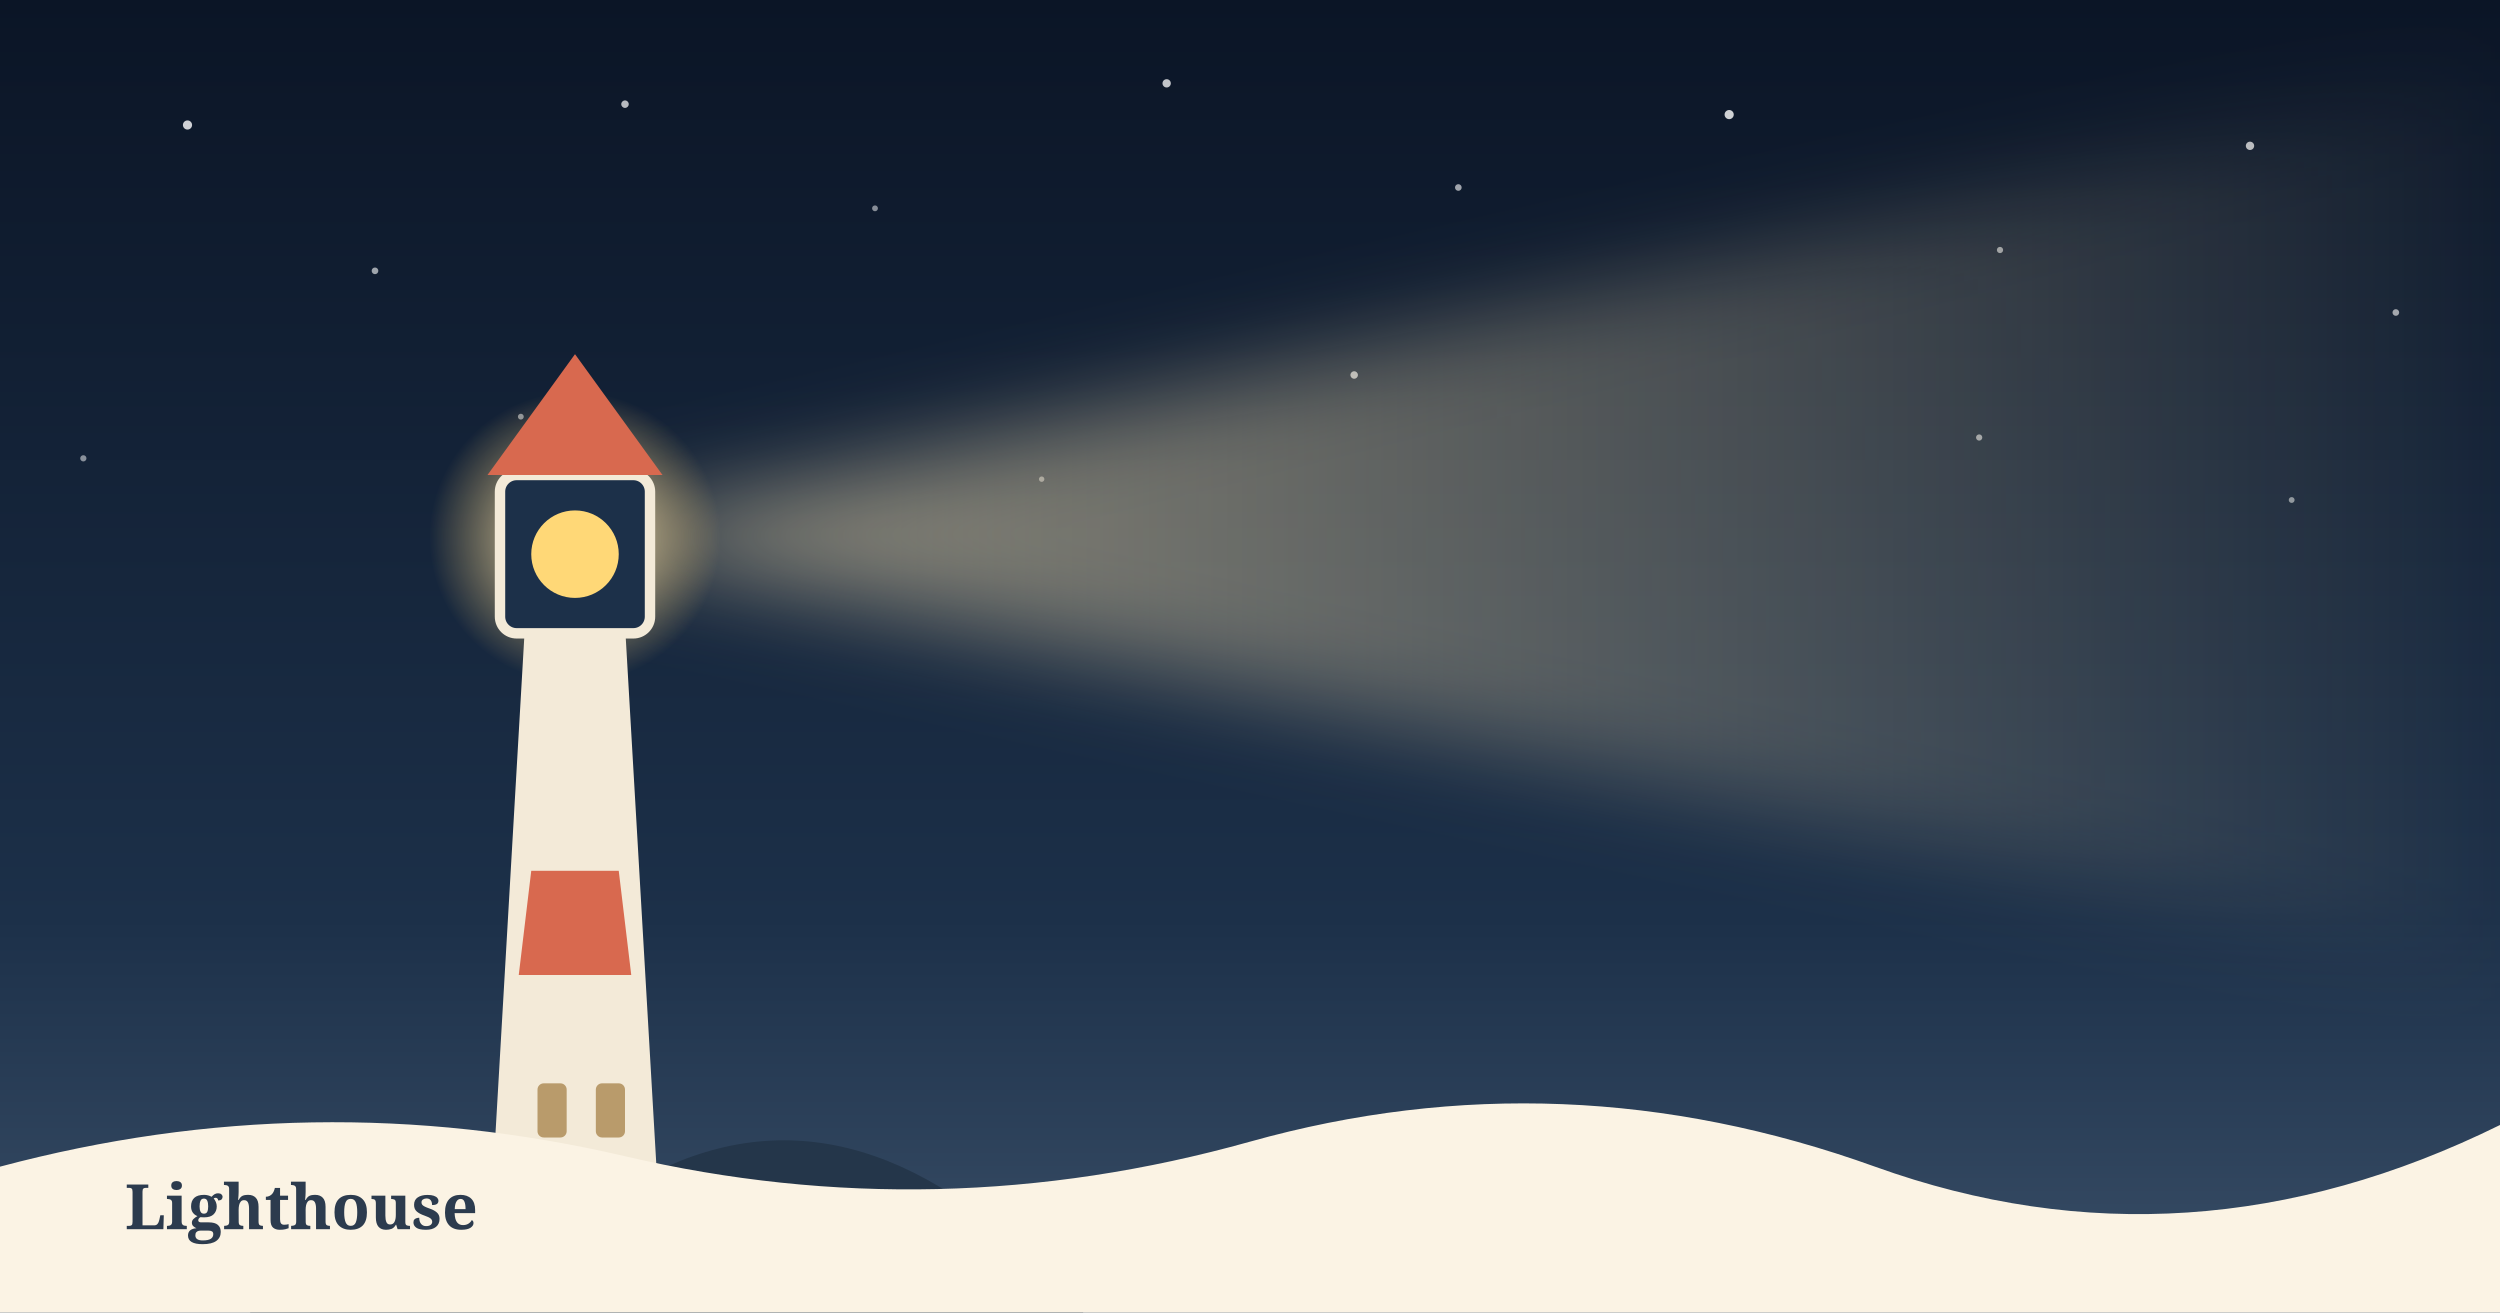
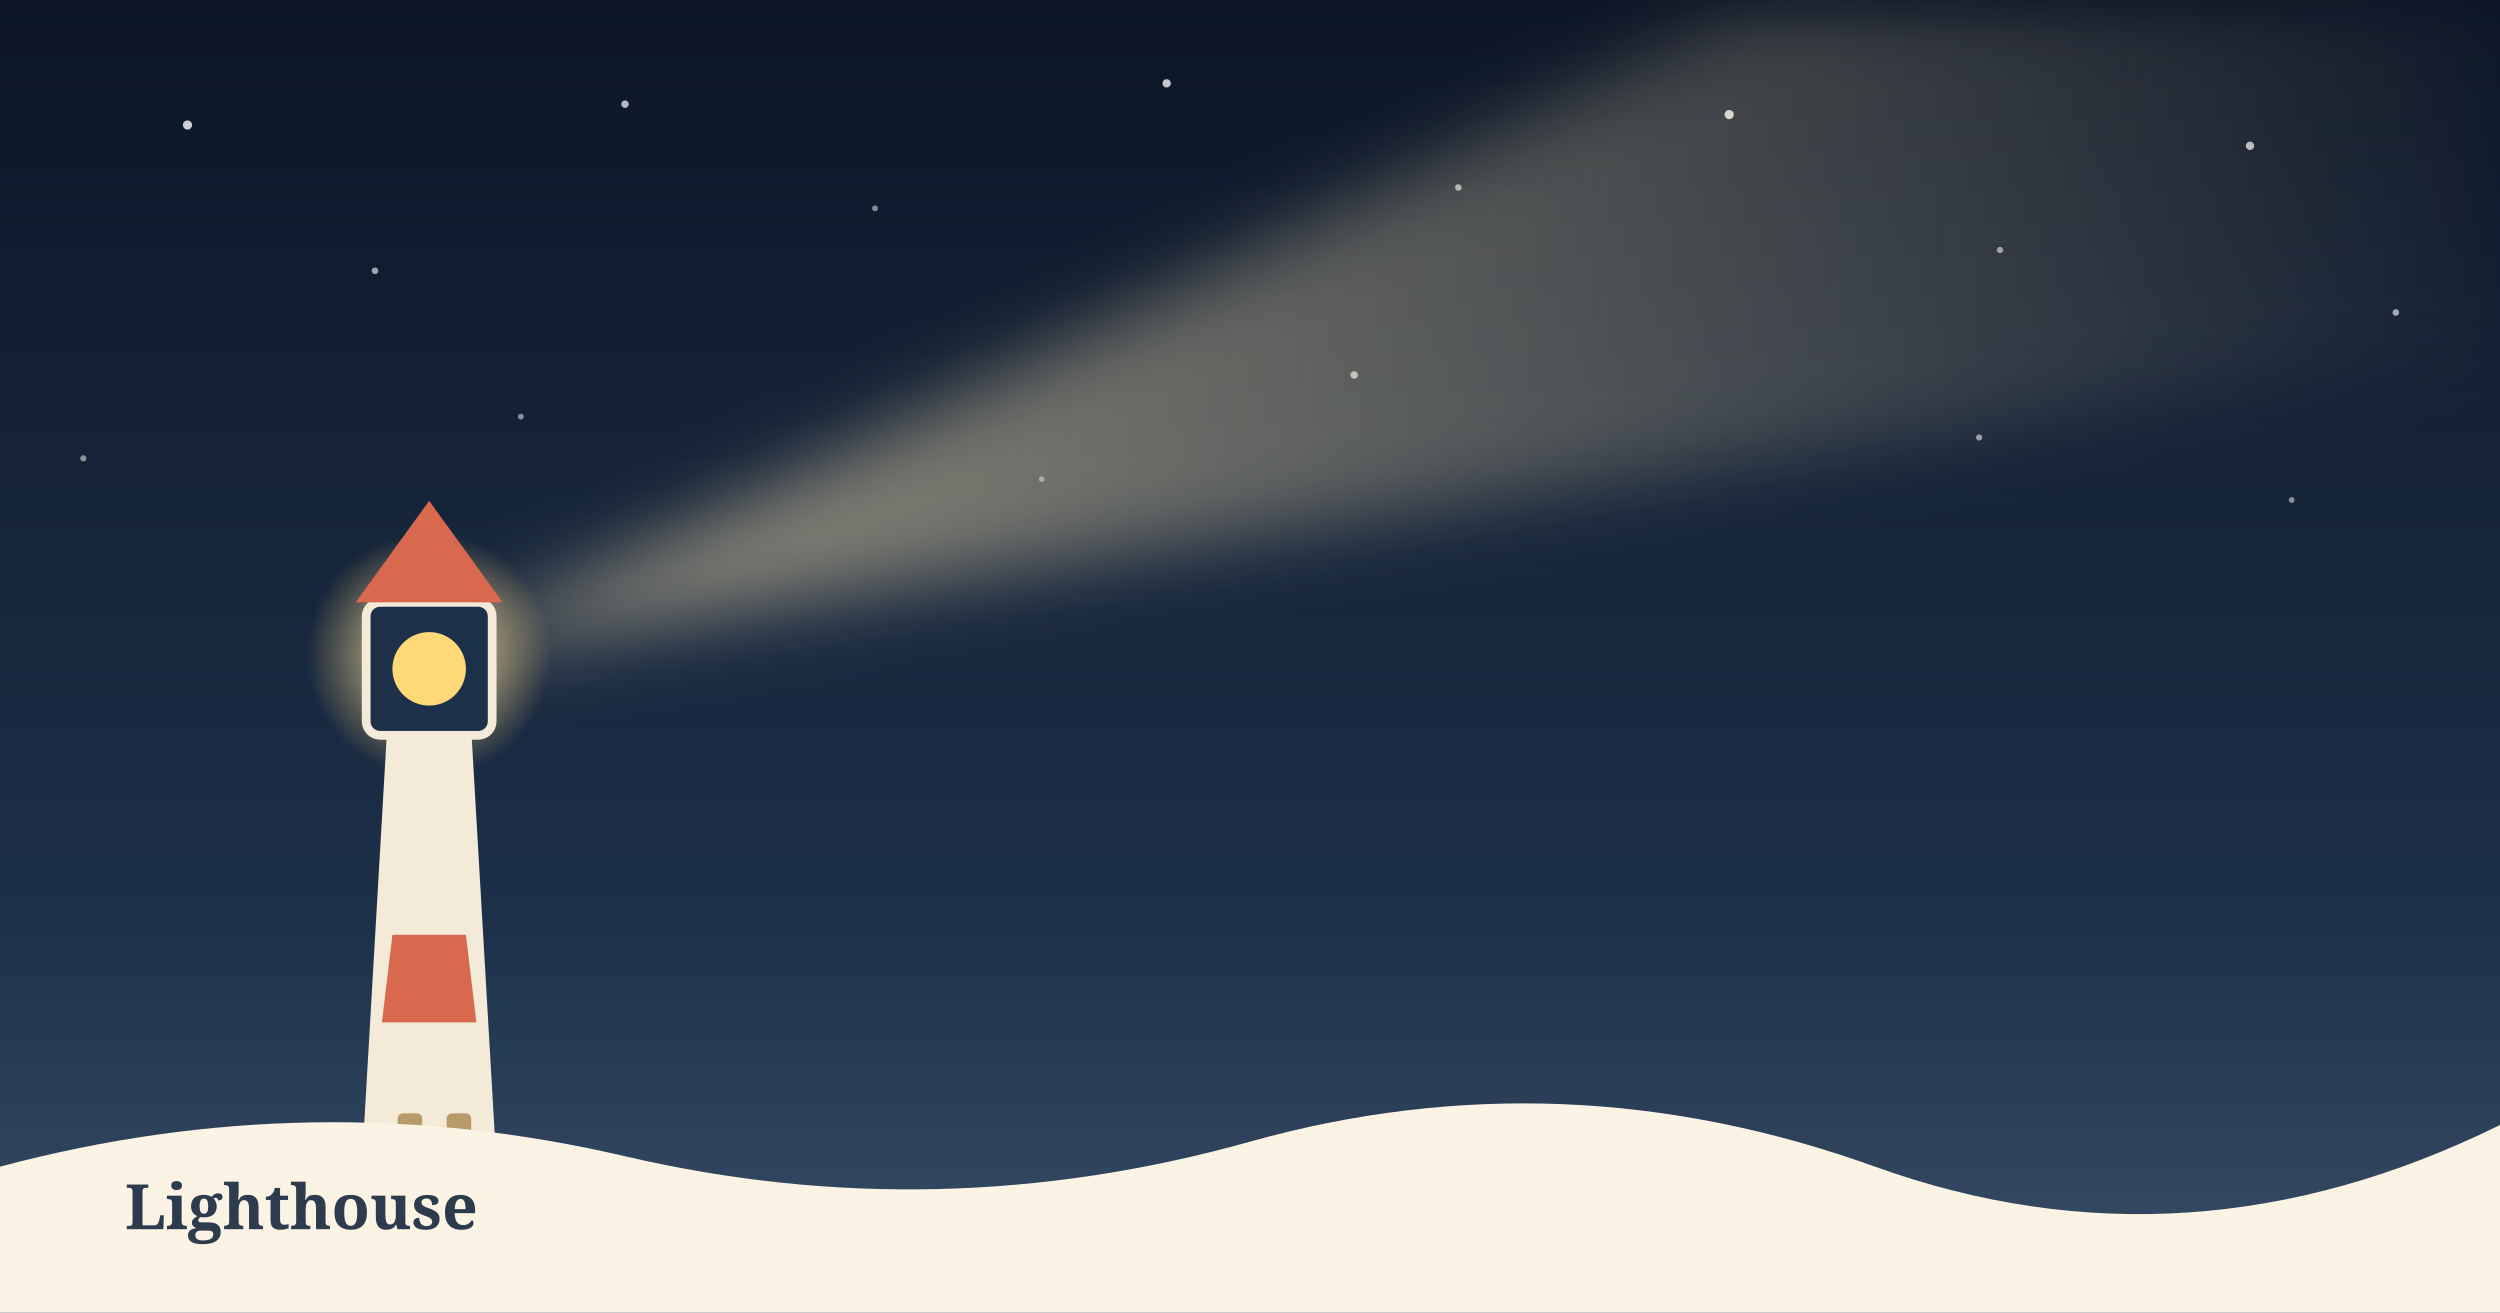
<svg xmlns="http://www.w3.org/2000/svg" viewBox="0 0 1200 630">
  <defs>
    <linearGradient id="sky" x1="0" y1="0" x2="0" y2="1">
      <stop offset="0%" stop-color="#0b1526" />
      <stop offset="70%" stop-color="#1c3049" />
      <stop offset="100%" stop-color="#3a4f68" />
    </linearGradient>
    <linearGradient id="beamGrad" x1="0" y1="0" x2="1" y2="0">
      <stop offset="0%" stop-color="#ffe9b8" stop-opacity=".55" />
      <stop offset="100%" stop-color="#ffe9b8" stop-opacity="0" />
    </linearGradient>
    <radialGradient id="lampGlow" cx="50%" cy="50%" r="50%">
      <stop offset="0%" stop-color="#fff6d8" />
      <stop offset="100%" stop-color="#ffcf6b" stop-opacity="0" />
    </radialGradient>
    <filter id="soft" x="-60%" y="-60%" width="220%" height="220%" color-interpolation-filters="sRGB">
      <feGaussianBlur stdDeviation="22" />
    </filter>
  </defs>
  <rect width="1200" height="630" fill="url(#sky)" />
  <g fill="#ffffff">
    <circle cx="90" cy="60" r="2.2" opacity=".8" />
    <circle cx="180" cy="130" r="1.6" opacity=".6" />
    <circle cx="300" cy="50" r="1.8" opacity=".7" />
    <circle cx="420" cy="100" r="1.4" opacity=".5" />
    <circle cx="560" cy="40" r="2" opacity=".75" />
    <circle cx="700" cy="90" r="1.6" opacity=".6" />
    <circle cx="830" cy="55" r="2.2" opacity=".8" />
    <circle cx="960" cy="120" r="1.5" opacity=".55" />
    <circle cx="1080" cy="70" r="2" opacity=".7" />
    <circle cx="1150" cy="150" r="1.6" opacity=".6" />
    <circle cx="250" cy="200" r="1.4" opacity=".5" />
    <circle cx="650" cy="180" r="1.8" opacity=".65" />
    <circle cx="950" cy="210" r="1.5" opacity=".55" />
    <circle cx="40" cy="220" r="1.5" opacity=".5" />
    <circle cx="500" cy="230" r="1.3" opacity=".45" />
    <circle cx="1100" cy="240" r="1.4" opacity=".5" />
  </g>
-   <g filter="url(#soft)">
-     <polygon points="276,258 1220,30 1220,470" fill="url(#beamGrad)" />
+   <g transform="translate(-70 0) translate(276 610) scale(.84) translate(-276 -610)">
+     <g filter="url(#soft)">
+       <polygon points="276,258 1500,-340 1500,80" fill="url(#beamGrad)" />
+     </g>
+     <circle cx="276" cy="258" r="70" fill="url(#lampGlow)" />
+     <path d="M120 630 Q220 520 320 560 Q420 515 520 630 Z" fill="#24364a" />
+     <polygon points="234,610 318,610 300,300 252,300" fill="#f3ead8" />
+     <polygon points="249,468 303,468 297,418 255,418" fill="#d8694f" />
+     <rect x="258" y="520" width="14" height="26" rx="3" fill="#b99b6b" />
+     <rect x="286" y="520" width="14" height="26" rx="3" fill="#b99b6b" />
+     <rect x="240" y="228" width="72" height="76" rx="8" fill="#1c3049" stroke="#f3ead8" stroke-width="5" />
+     <circle cx="276" cy="266" r="21" fill="#ffd877" />
+     <polygon points="234,228 318,228 276,170" fill="#d8694f" />
  </g>
-   <circle cx="276" cy="258" r="70" fill="url(#lampGlow)" />
-   <path d="M120 630 Q220 520 320 560 Q420 515 520 630 Z" fill="#24364a" />
-   <polygon points="234,610 318,610 300,300 252,300" fill="#f3ead8" />
-   <polygon points="249,468 303,468 297,418 255,418" fill="#d8694f" />
-   <rect x="258" y="520" width="14" height="26" rx="3" fill="#b99b6b" />
-   <rect x="286" y="520" width="14" height="26" rx="3" fill="#b99b6b" />
-   <rect x="240" y="228" width="72" height="76" rx="8" fill="#1c3049" stroke="#f3ead8" stroke-width="5" />
-   <circle cx="276" cy="266" r="21" fill="#ffd877" />
-   <polygon points="234,228 318,228 276,170" fill="#d8694f" />
  <path d="M0 560 Q150 520 300 555 T600 548 T900 560 T1200 540 V630 H0 Z" fill="#fbf3e4" />
  <text x="60" y="590" font-family="'Noto Serif TC',serif" font-size="30" font-weight="700" fill="#2c3b4e">Lighthouse</text>
</svg>
